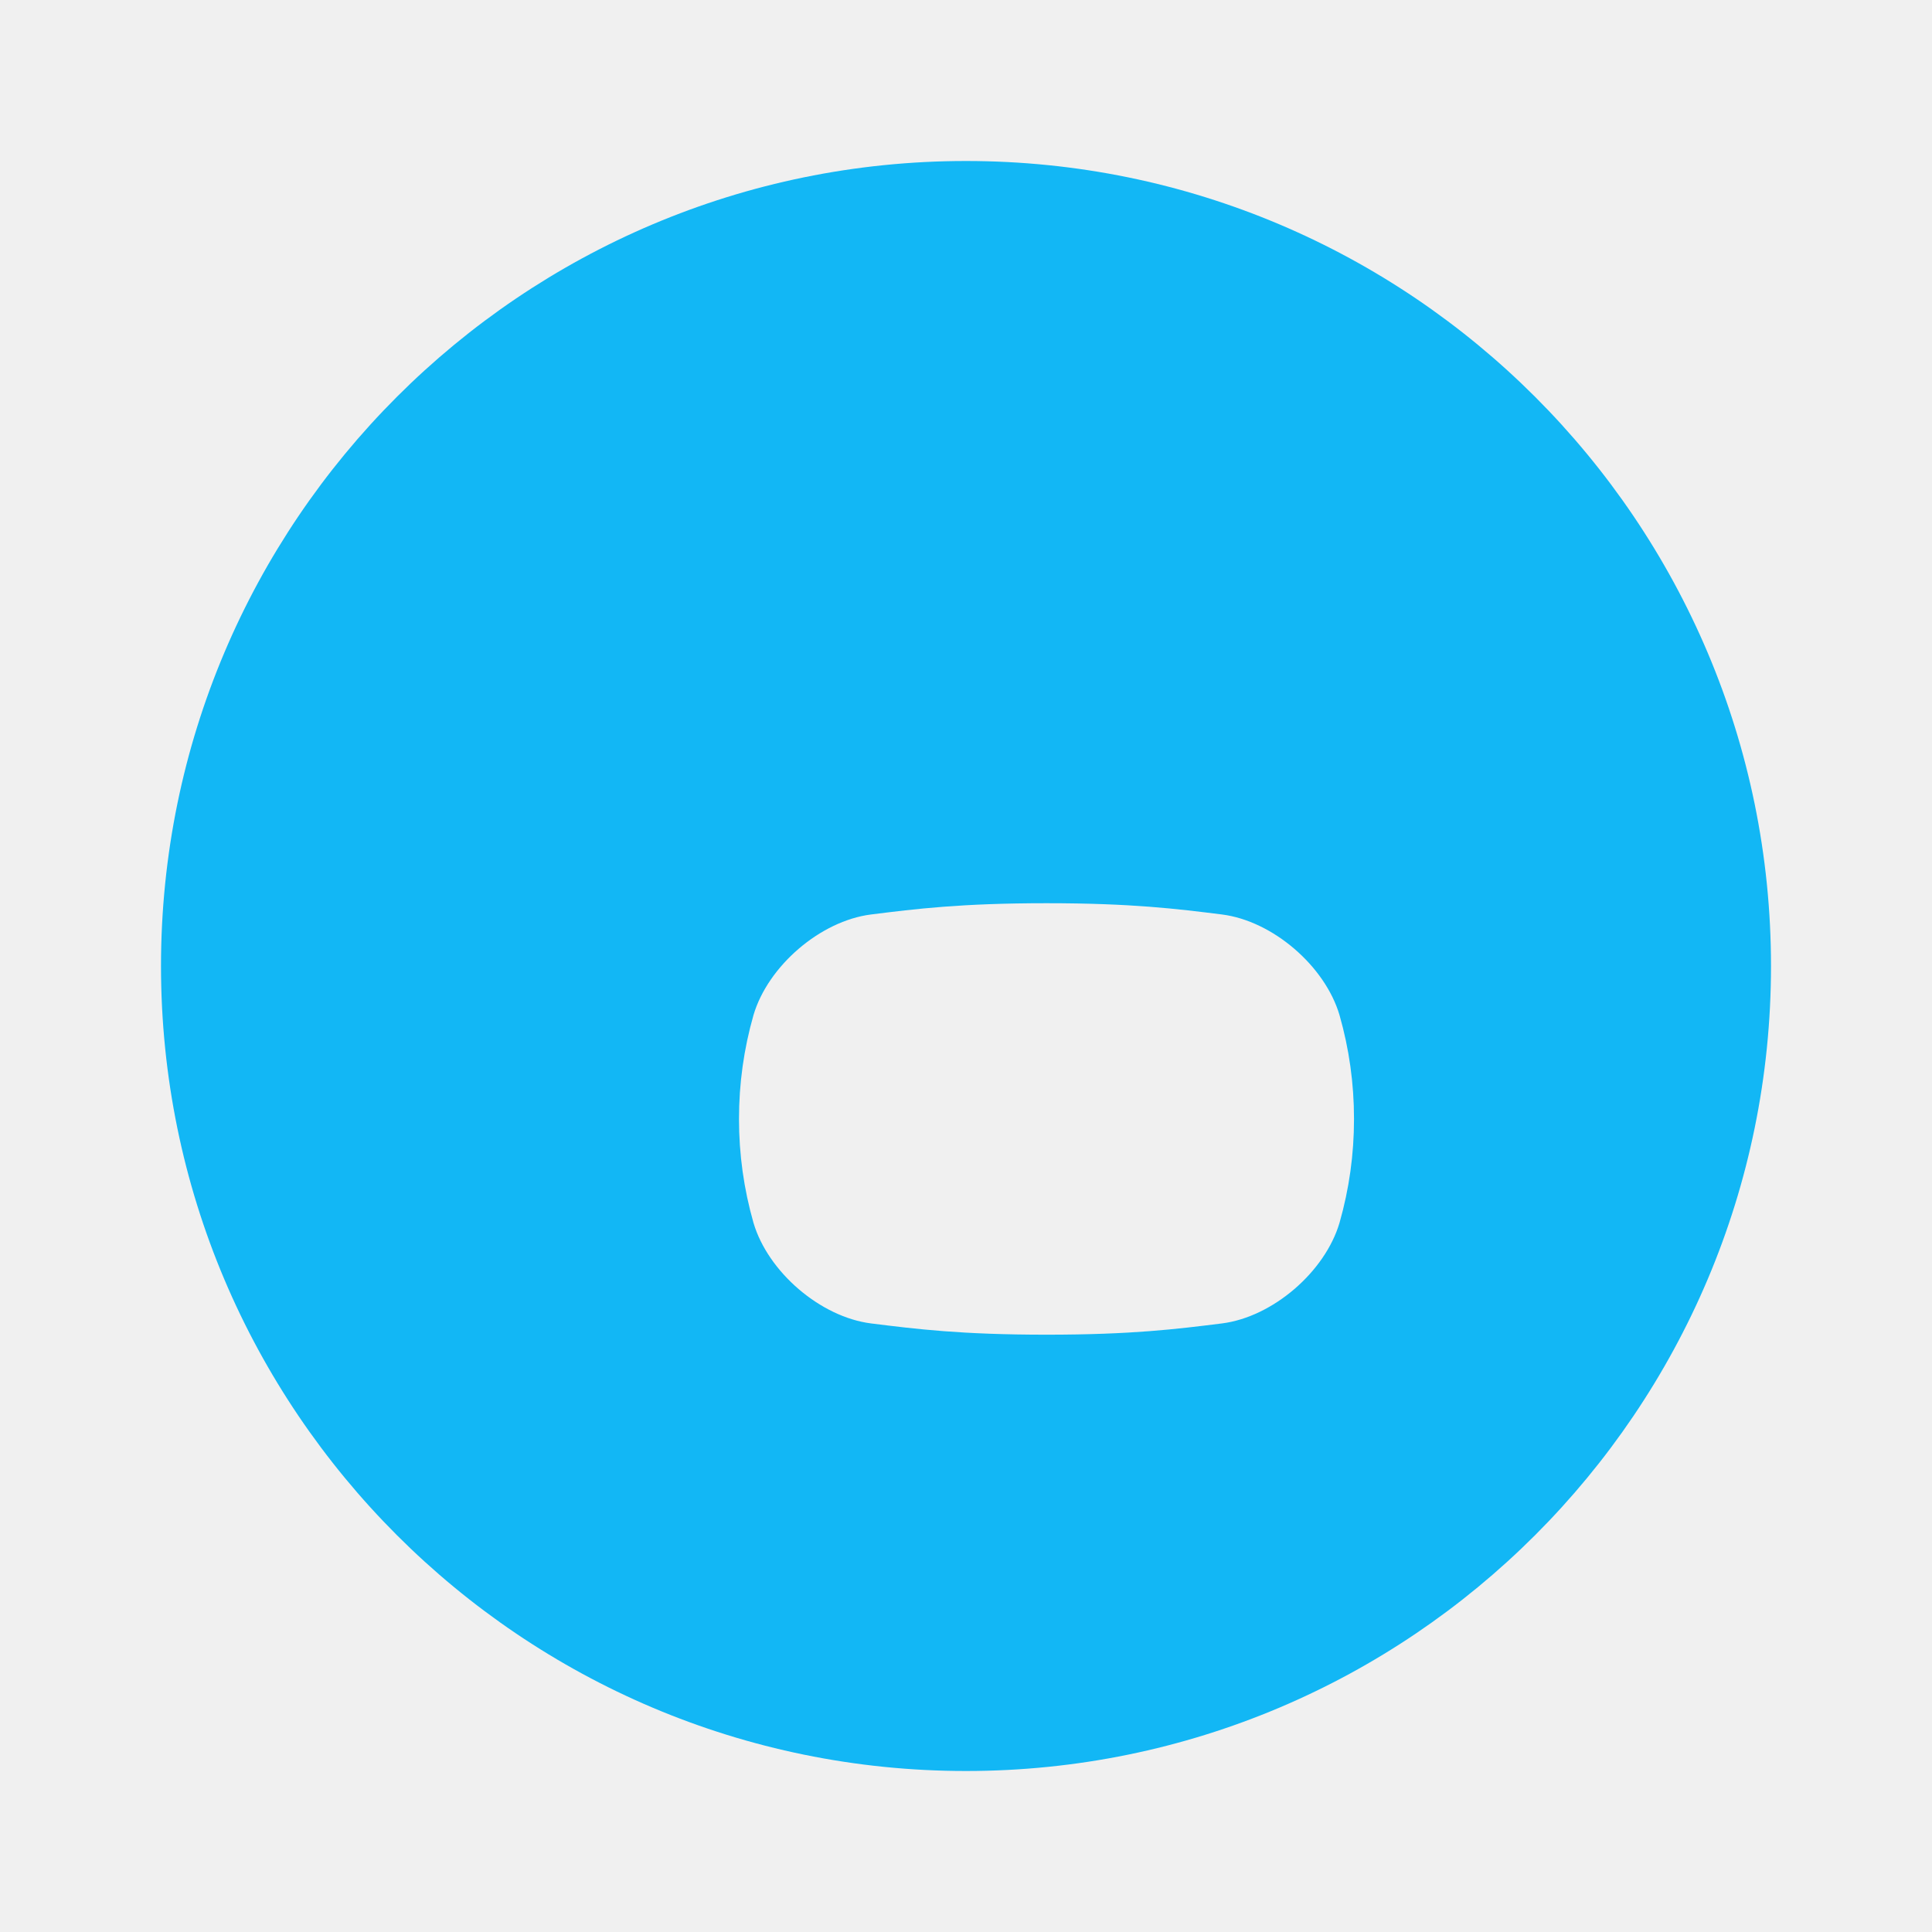
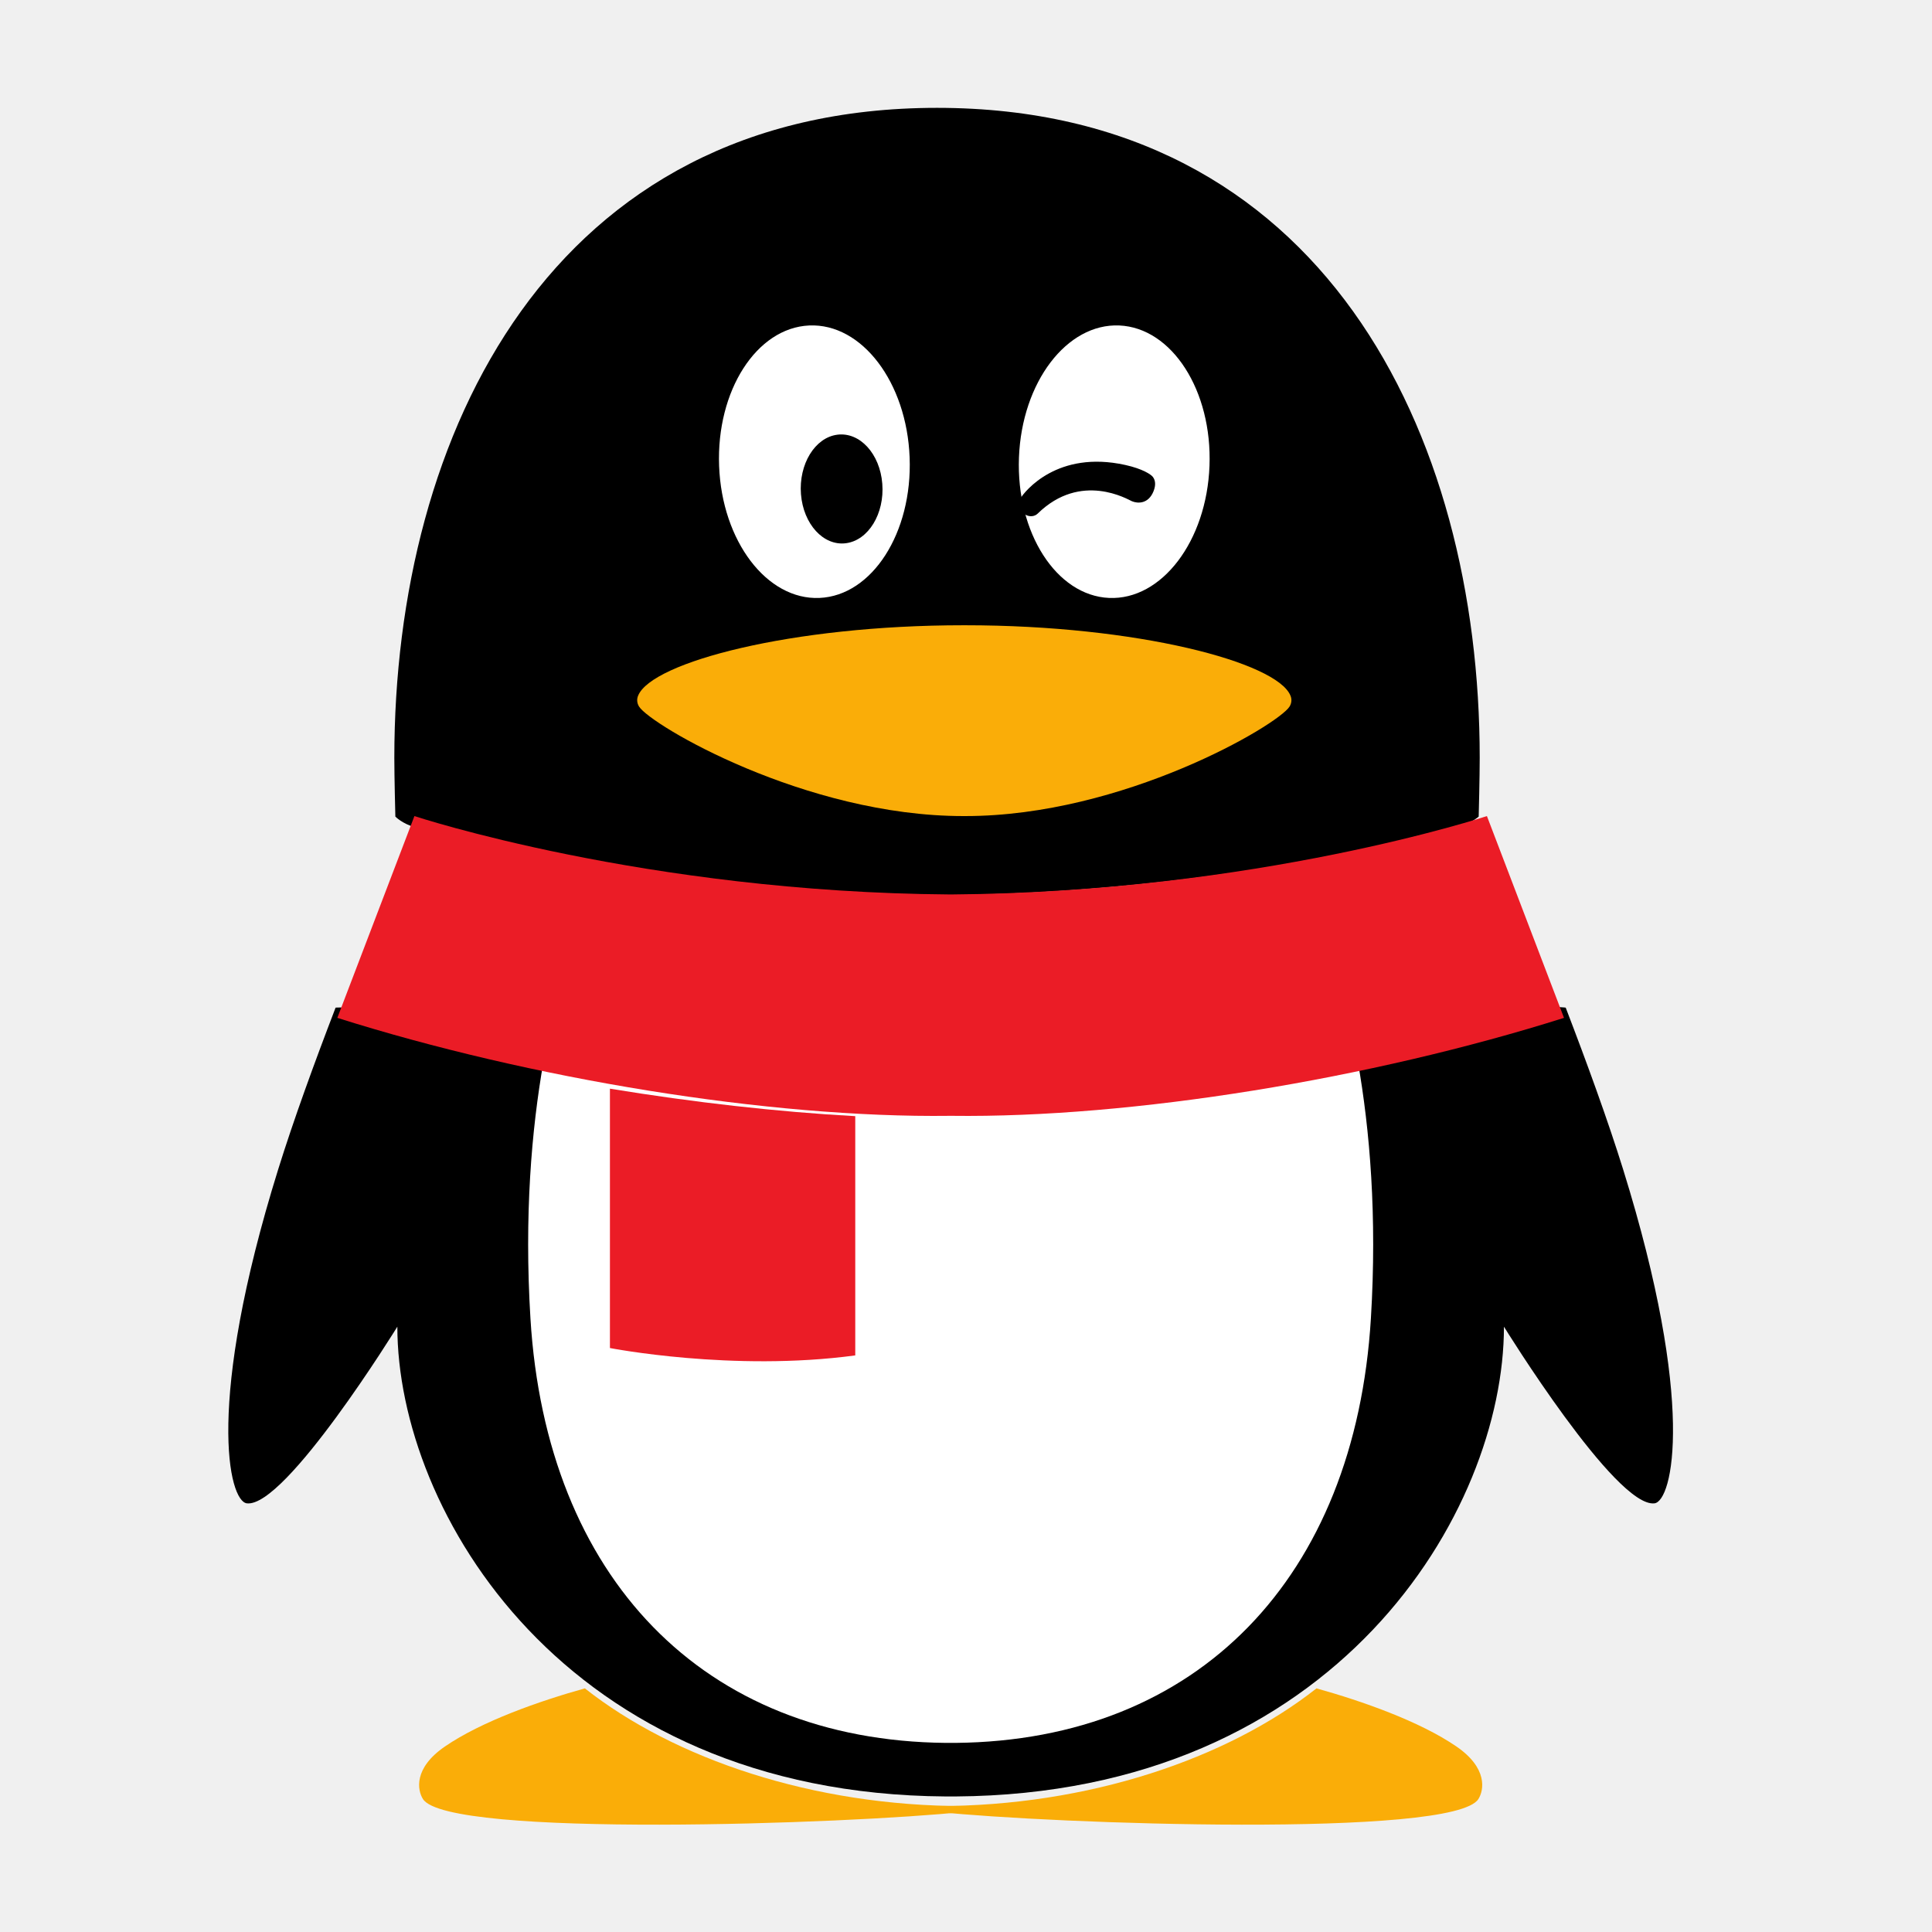
- <svg xmlns="http://www.w3.org/2000/svg" viewBox="0 0 24 24" width="24" height="24">
-   <path fill="#12B7F5" d="M12 2C6.48 2 2 6.48 2 12s4.48 10 10 10 10-4.48 10-10S17.52 2 12 2zm4.64 13.19c-.18.61-.83 1.17-1.46 1.25-.56.07-1.12.14-2.18.14-1.06 0-1.62-.07-2.18-.14-.63-.08-1.28-.64-1.46-1.25-.12-.42-.18-.85-.18-1.29 0-.44.06-.87.18-1.29.18-.61.83-1.17 1.46-1.25.56-.07 1.12-.14 2.18-.14 1.06 0 1.62.07 2.18.14.63.08 1.28.64 1.46 1.25.12.42.18.85.18 1.29 0 .44-.06.87-.18 1.29z" />
+ <svg xmlns="http://www.w3.org/2000/svg" class="icon" width="200px" height="200.00px" viewBox="0 0 1024 1024" version="1.1">
+   <path d="M511.098 957.257c-80.159 0-153.737-25.019-201.11-62.386-24.057 6.702-54.831 17.489-74.252 30.864-16.617 11.439-14.546 23.106-11.55 27.816 13.15 20.689 225.583 13.211 286.912 6.767v-3.061z" fill="#FAAD08" />
+   <path d="M496.651 957.257c80.157 0 153.737-25.019 201.11-62.386 24.057 6.702 54.83 17.489 74.253 30.864 16.616 11.439 14.543 23.106 11.55 27.816-13.15 20.689-225.584 13.211-286.914 6.767v-3.061z" fill="#FAAD08" />
+   <path d="M497.129 474.524c131.934-0.876 237.669-25.783 273.497-35.34 8.541-2.28 13.11-6.364 13.11-6.364 0.03-1.172 0.542-20.952 0.542-31.155C784.278 229.833 701.126 57.173 496.641 57.162 292.157 57.173 209.001 229.832 209.001 401.665c0 10.203 0.516 29.983 0.547 31.155 0 0 3.717 3.821 10.529 5.67 33.078 8.98 140.803 35.139 276.08 36.034h0.972z" fill="#000000" />
+   <path d="M860.283 619.782c-8.12-26.086-19.204-56.506-30.427-85.72 0 0-6.456-0.795-9.718 0.148-100.71 29.205-222.773 47.818-315.792 46.695h-0.962C410.886 582.017 289.651 563.617 189.28 534.698 185.445 533.595 177.873 534.063 177.873 534.063 166.65 563.276 155.567 593.696 147.448 619.782 108.73 744.168 121.273 795.644 130.825 796.798c20.496 2.474 79.78-93.637 79.78-93.637 0 97.66 88.324 247.617 290.576 248.996a718.01 718.01 0 0 1 5.367 0C708.802 950.778 797.123 800.822 797.123 703.162c0 0 59.284 96.111 79.783 93.637 9.55-1.154 22.093-52.63-16.623-177.017" fill="#000000" />
+   <path d="M434.383 316.917c-27.9 1.24-51.745-30.106-53.24-69.956-1.518-39.877 19.858-73.207 47.764-74.454 27.875-1.224 51.703 30.109 53.218 69.974 1.527 39.877-19.853 73.2-47.742 74.436m206.67-69.956c-1.494 39.85-25.34 71.194-53.24 69.956-27.888-1.238-49.269-34.559-47.742-74.435 1.513-39.868 25.341-71.201 53.216-69.974 27.909 1.247 49.285 34.576 47.767 74.453" fill="#FFFFFF" />
+   <path d="M683.943 368.627c-7.323-17.609-81.062-37.227-172.353-37.227h-0.98c-91.29 0-165.031 19.618-172.352 37.227a6.244 6.244 0 0 0-0.535 2.505c0 1.269 0.393 2.414 1.006 3.386 6.168 9.765 88.054 58.018 171.882 58.018h0.98c83.827 0 165.71-48.25 171.881-58.016a6.352 6.352 0 0 0 1.002-3.395c0-0.897-0.2-1.736-0.531-2.498" fill="#FAAD08" />
+   <path d="M467.632 256.377c1.26 15.886-7.377 30-19.266 31.542-11.907 1.544-22.569-10.083-23.836-25.978-1.243-15.895 7.381-30.008 19.25-31.538 11.927-1.549 22.607 10.088 23.852 25.974m73.097 7.935c2.533-4.118 19.827-25.77 55.62-17.886 9.401 2.07 13.75 5.116 14.668 6.316 1.355 1.77 1.726 4.29 0.352 7.684-2.722 6.725-8.338 6.542-11.454 5.226-2.01-0.85-26.94-15.889-49.905 6.553-1.579 1.545-4.405 2.074-7.085 0.242-2.678-1.834-3.786-5.553-2.196-8.135" fill="#000000" />
+   <path d="M504.333 584.495h-0.967c-63.568 0.752-140.646-7.504-215.286-21.92-6.391 36.262-10.25 81.838-6.936 136.196 8.37 137.384 91.62 223.736 220.118 224.996H506.485c128.498-1.26 211.748-87.612 220.12-224.996 3.314-54.362-0.547-99.938-6.94-136.203-74.654 14.423-151.745 22.684-215.332 21.927" fill="#FFFFFF" />
+   <path d="M323.275 577.016v137.468s64.957 12.705 130.031 3.91V591.59c-41.225-2.262-85.688-7.304-130.031-14.574" fill="#EB1C26" />
+   <path d="M788.098 432.536s-121.98 40.387-283.743 41.539h-0.962c-161.497-1.147-283.328-41.401-283.744-41.539l-40.854 106.952c102.186 32.31 228.837 53.135 324.598 51.926l0.96-0.002c95.768 1.216 222.4-19.61 324.6-51.924l-40.855-106.952z" fill="#EB1C26" />
</svg>
